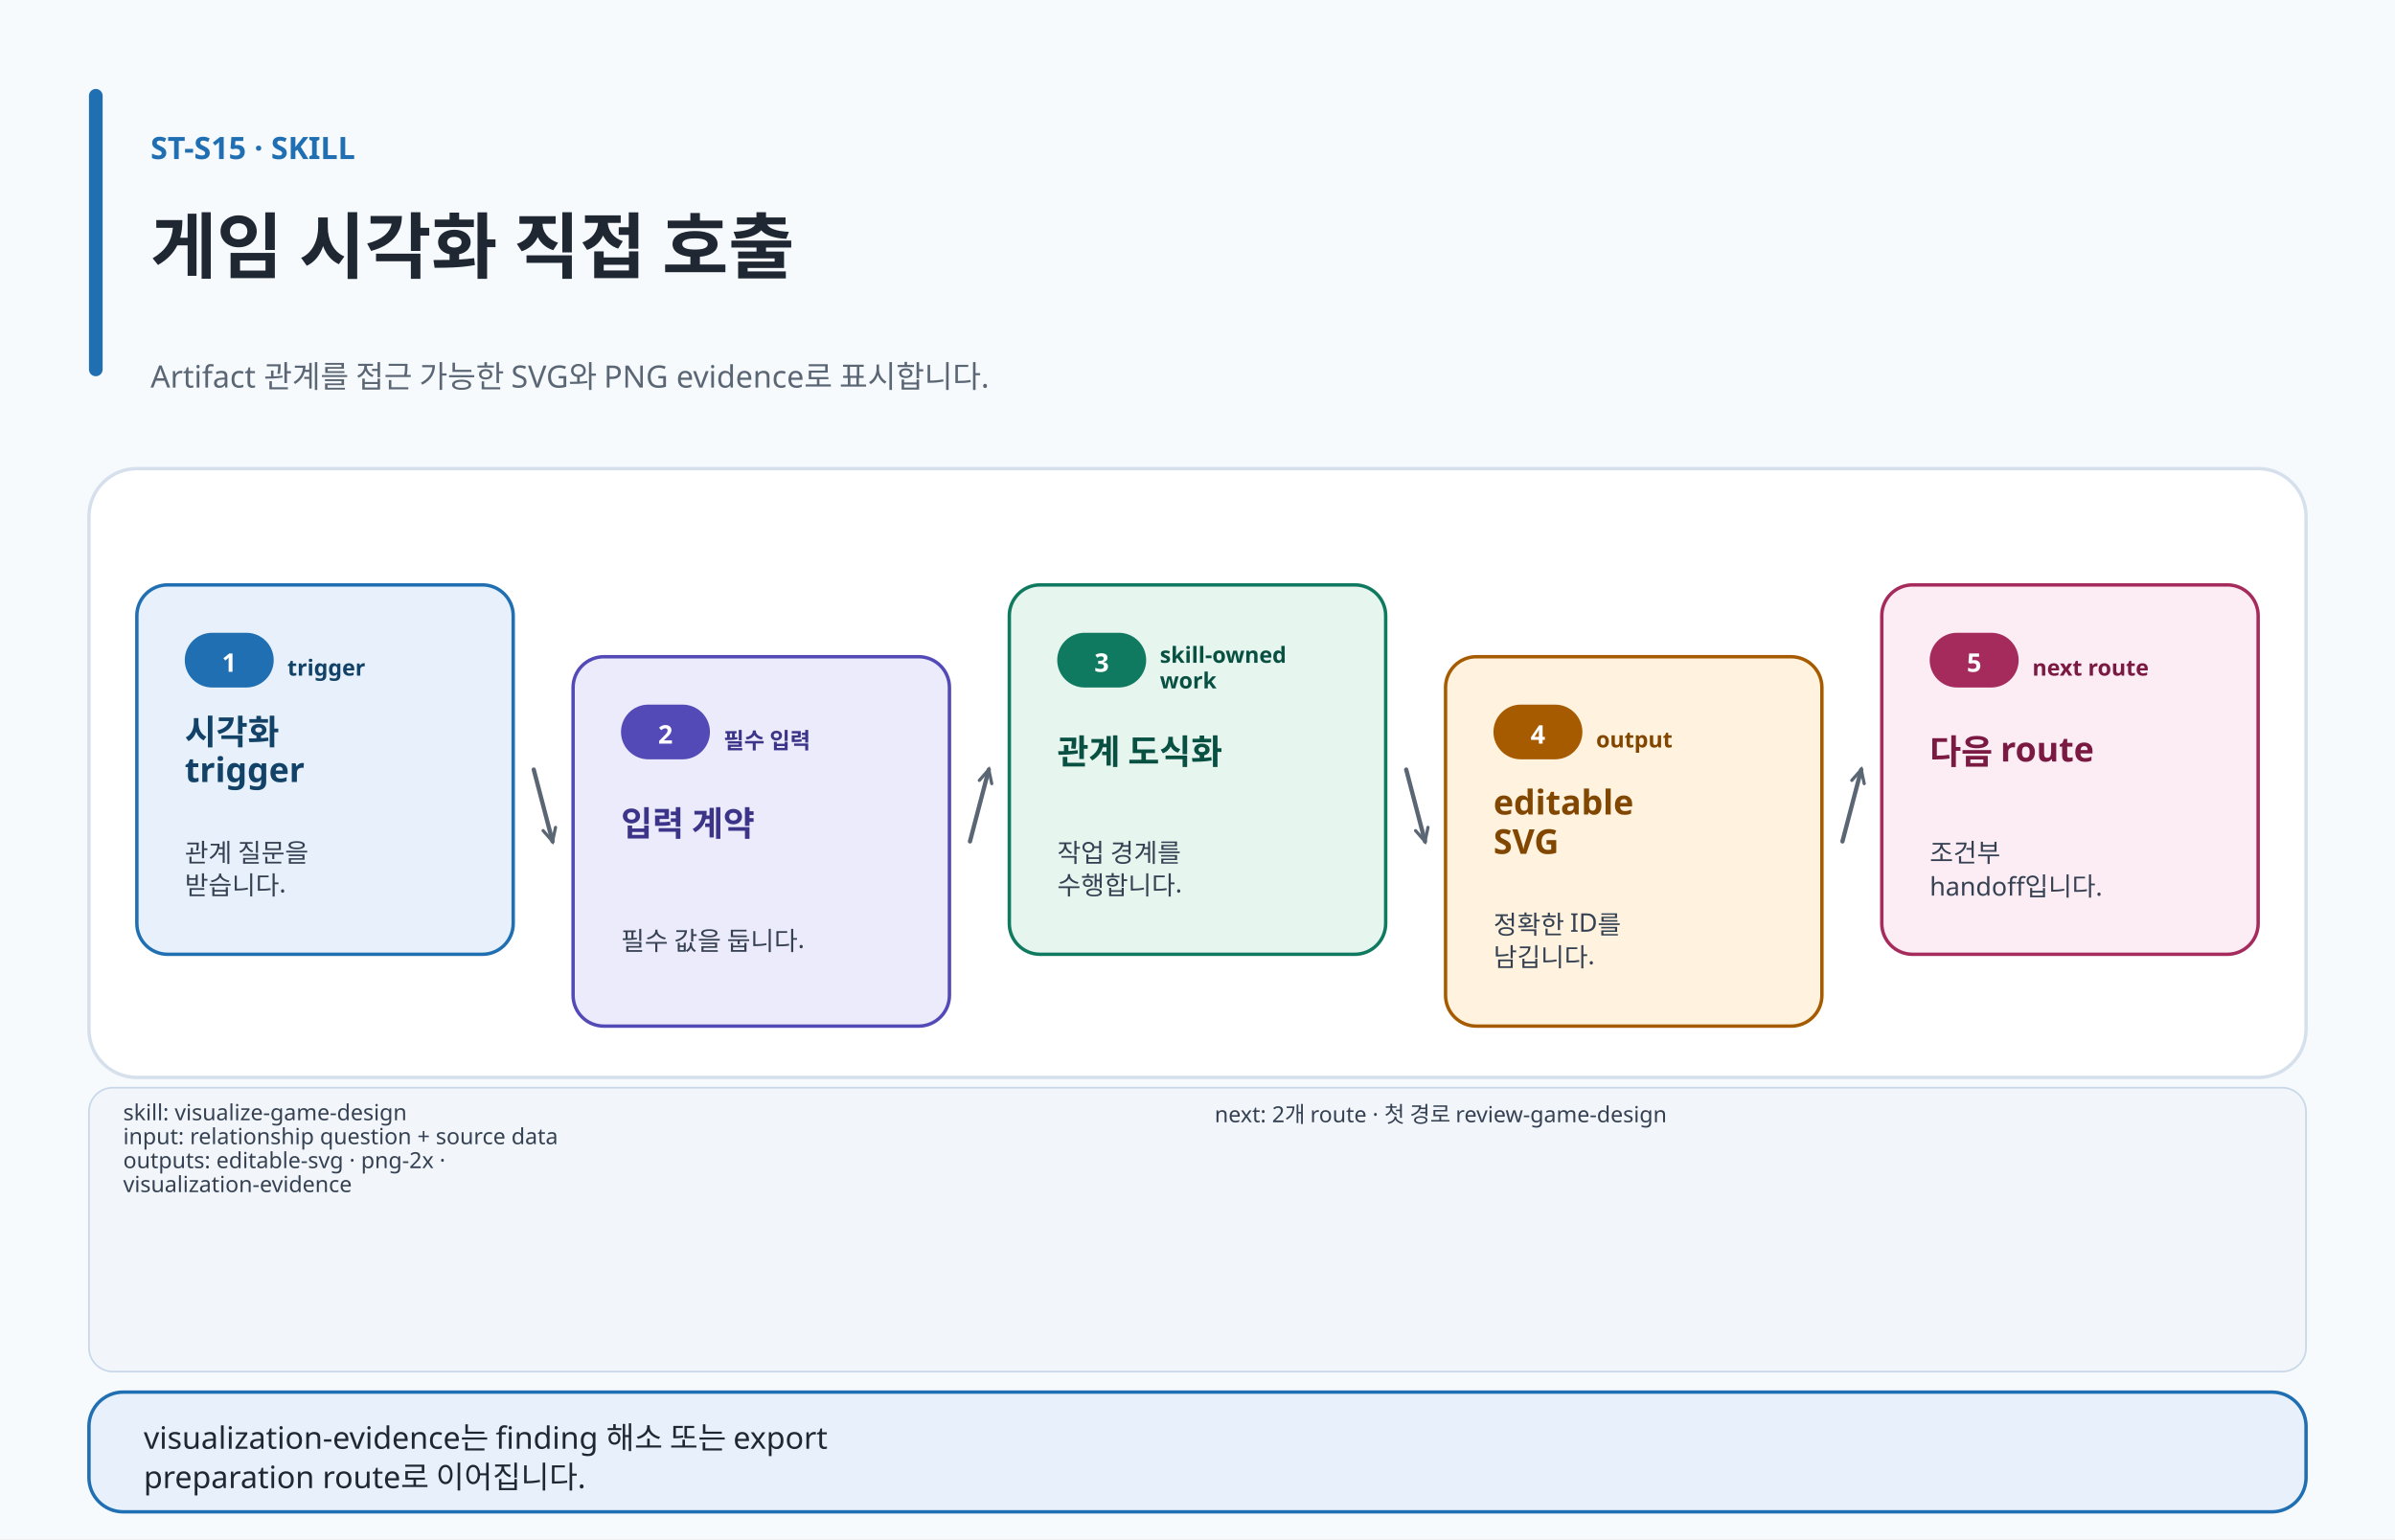
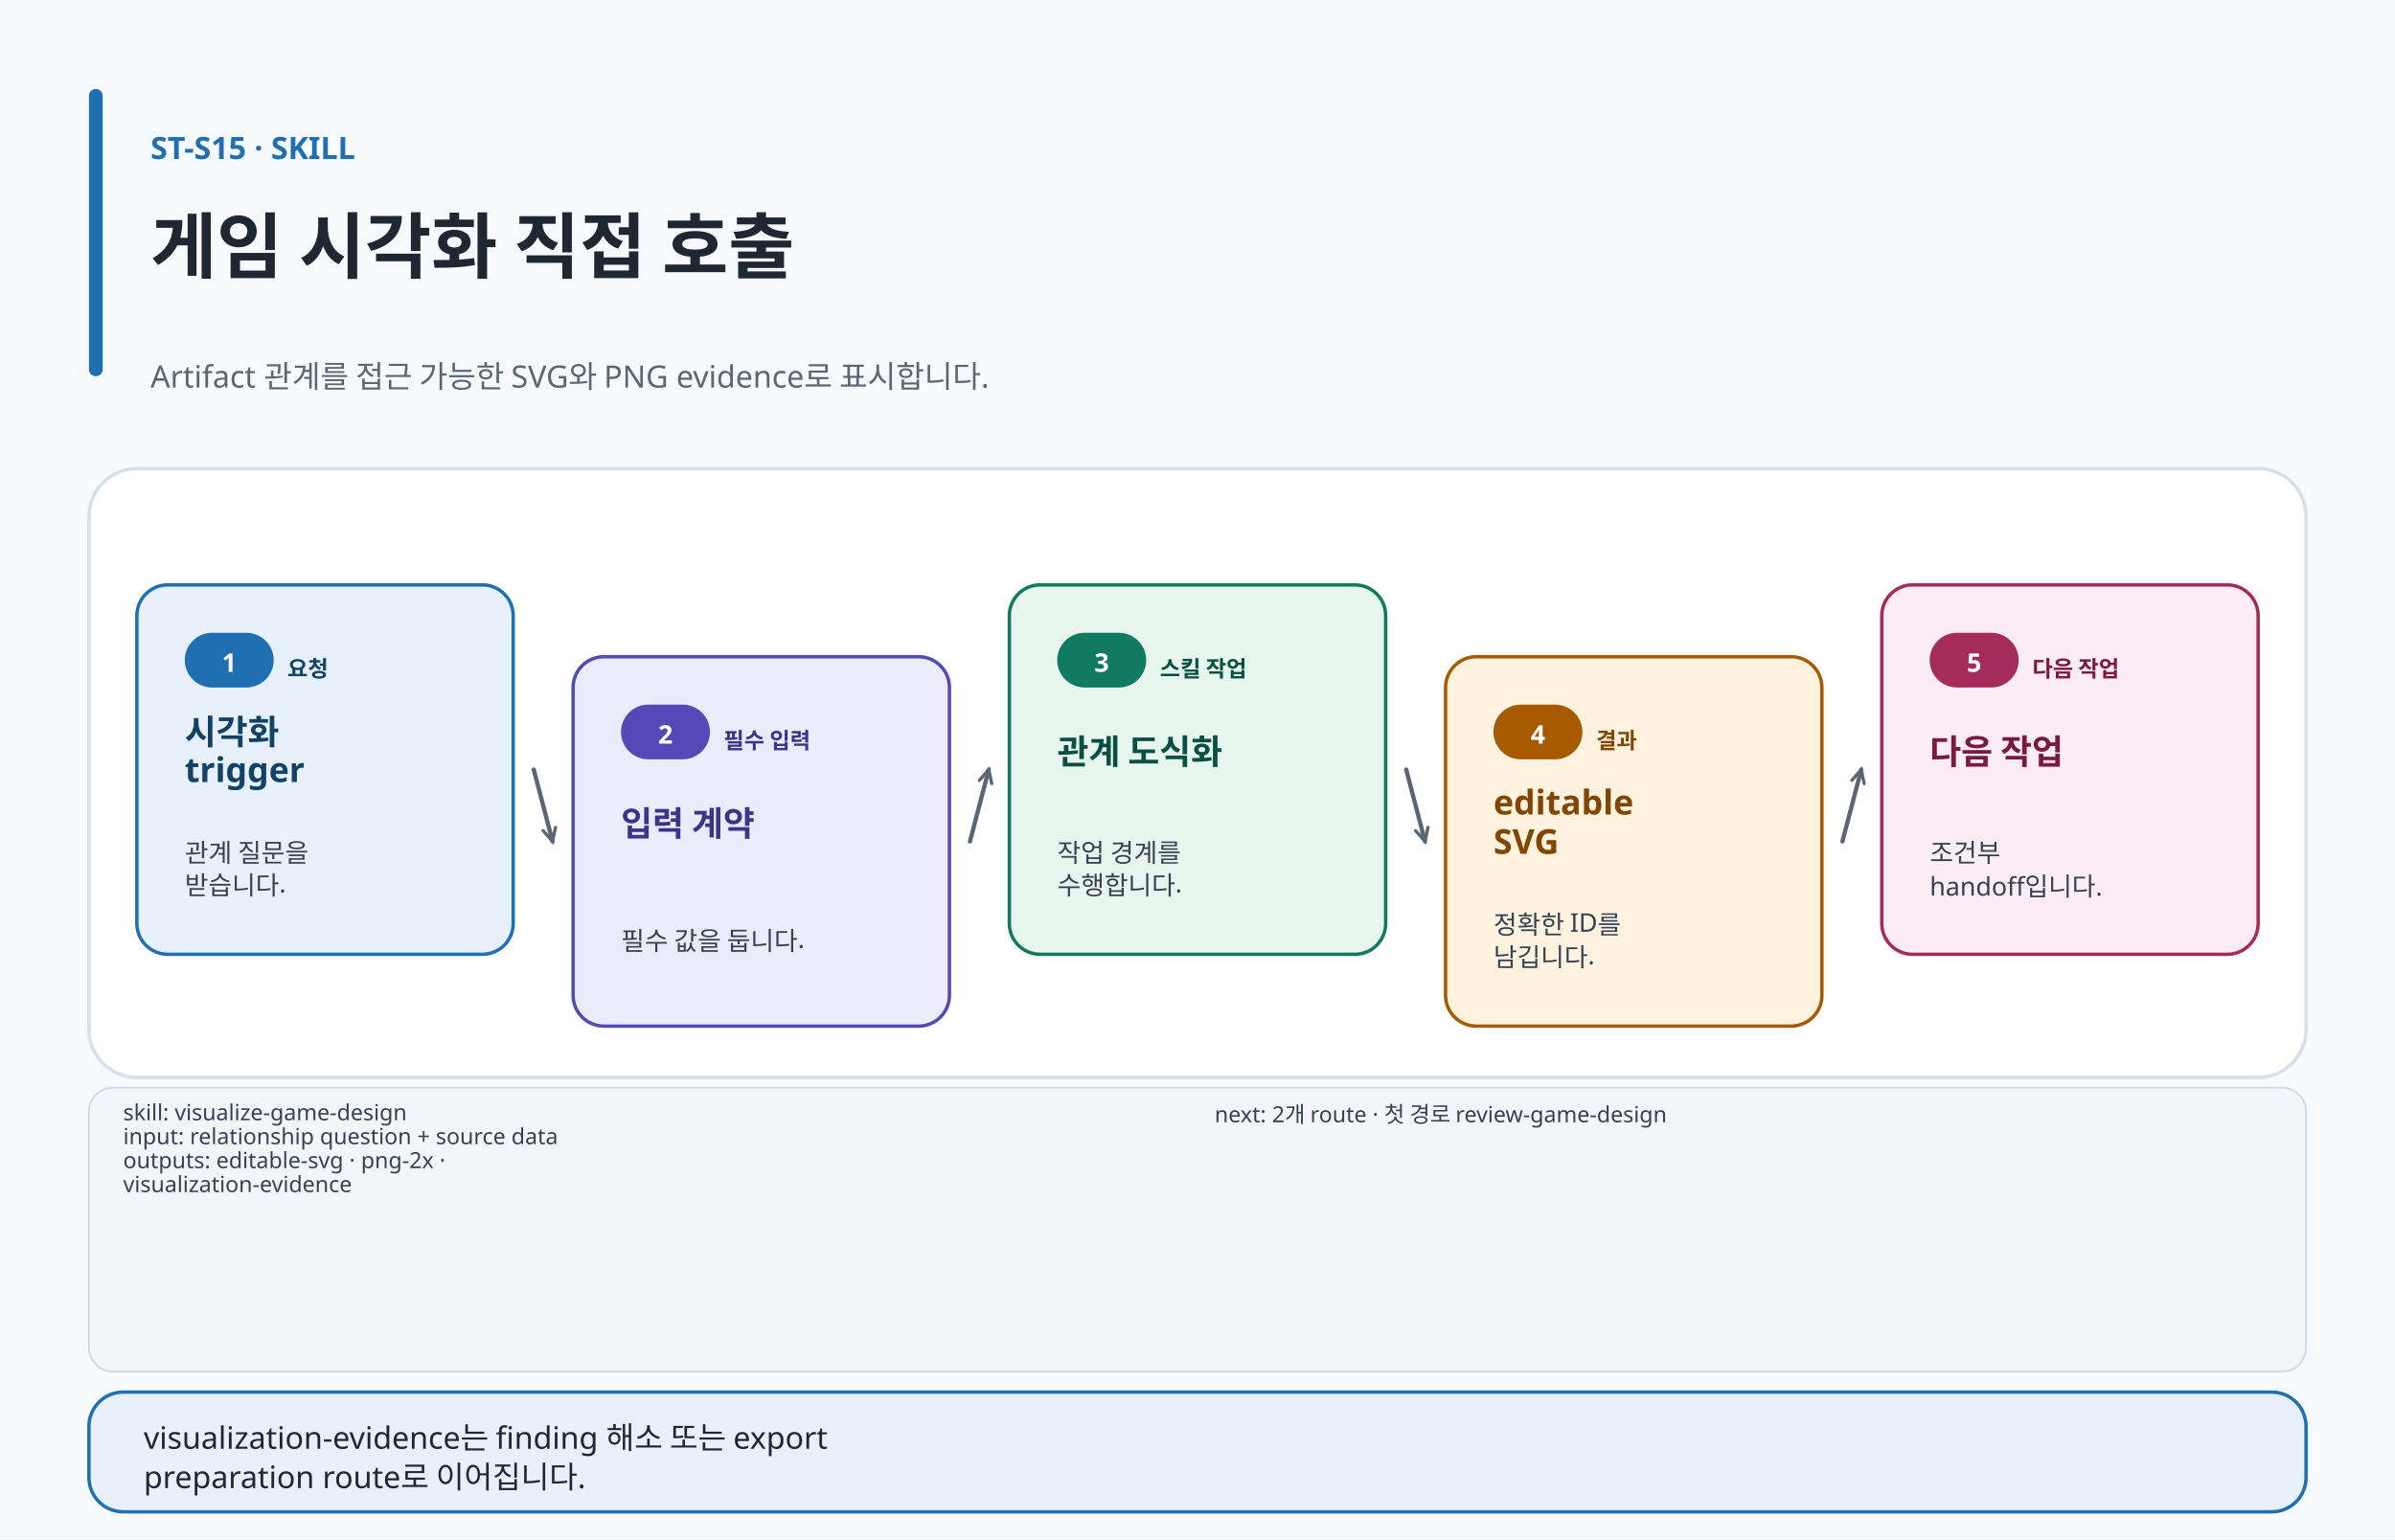
<svg xmlns="http://www.w3.org/2000/svg" viewBox="0 0 1400 900" width="1400" height="900" role="img" aria-label="게임 기획 시각화 직접 호출 흐름" style="font-family:Pretendard,'Apple SD Gothic Neo','Malgun Gothic','Noto Sans KR',sans-serif">
  <defs>
    <marker id="open-arrow" viewBox="0 0 12 12" refX="10" refY="6" markerWidth="11.25" markerHeight="11.25" markerUnits="userSpaceOnUse" orient="auto">
      <path d="M 2 2 L 10 6 L 2 10" fill="none" stroke="#5B6675" stroke-width="2" stroke-linecap="round" />
    </marker>
  </defs>
  <rect width="1400" height="900" fill="#F7FAFD" />
  <rect x="52" y="52" width="8" height="168" rx="4" fill="#1F6FB2" />
  <text data-text-role="eyebrow" x="88" y="86" text-anchor="start" dominant-baseline="central" fill="#1F6FB2" font-size="18" font-weight="700">
    <tspan x="88" dy="0">ST-S15 · SKILL</tspan>
  </text>
  <text data-text-role="title" x="88" y="141" text-anchor="start" dominant-baseline="central" fill="#1F2733" font-size="42" font-weight="700">
    <tspan x="88" dy="0">게임 시각화 직접 호출</tspan>
  </text>
  <text data-text-role="description" x="88" y="218" text-anchor="start" dominant-baseline="central" fill="#5B6675" font-size="18" font-weight="400">
    <tspan x="88" dy="0">Artifact 관계를 접근 가능한 SVG와 PNG evidence로 표시합니다.</tspan>
  </text>
  <rect x="52" y="274" width="1296" height="356" rx="28" fill="#FFFFFF" stroke="#D6E0EC" stroke-width="2" />
  <path d="M 312 450 L 323 492" fill="none" stroke="#5B6675" stroke-width="2.5" stroke-linecap="round" marker-end="url(#open-arrow)" />
  <path d="M 567 492 L 578 450" fill="none" stroke="#5B6675" stroke-width="2.5" stroke-linecap="round" marker-end="url(#open-arrow)" />
  <path d="M 822 450 L 833 492" fill="none" stroke="#5B6675" stroke-width="2.5" stroke-linecap="round" marker-end="url(#open-arrow)" />
  <path d="M 1077 492 L 1088 450" fill="none" stroke="#5B6675" stroke-width="2.5" stroke-linecap="round" marker-end="url(#open-arrow)" />
  <g aria-label="읽기 순서 1: 시각화 trigger">
    <rect x="80" y="342" width="220" height="216" rx="18" fill="#E8F1FB" stroke="#1F6FB2" stroke-width="2" />
    <rect x="108" y="370" width="52" height="32" rx="16" fill="#1F6FB2" />
    <text data-text-role="caption" x="134" y="387" text-anchor="middle" dominant-baseline="central" fill="#FFFFFF" font-size="15" font-weight="700">
      <tspan x="134" dy="0">1</tspan>
    </text>
    <text data-text-role="caption" x="168" y="390" text-anchor="start" dominant-baseline="central" fill="#124267" font-size="13" font-weight="700">
-       <tspan x="168" dy="0">trigger</tspan>
+       <tspan x="168" dy="0">요청</tspan>
    </text>
    <text data-text-role="card-title" x="108" y="426.5" text-anchor="start" dominant-baseline="central" fill="#124267" font-size="20" font-weight="700">
      <tspan x="108" dy="0">시각화</tspan>
      <tspan x="108" dy="23">trigger</tspan>
    </text>
    <text data-text-role="card-body" x="108" y="497.5" text-anchor="start" dominant-baseline="central" fill="#354152" font-size="15" font-weight="400">
      <tspan x="108" dy="0">관계 질문을</tspan>
      <tspan x="108" dy="19">받습니다.</tspan>
    </text>
  </g>
  <g aria-label="읽기 순서 2: 입력 계약">
    <rect x="335" y="384" width="220" height="216" rx="18" fill="#ECEBFB" stroke="#534AB7" stroke-width="2" />
    <rect x="363" y="412" width="52" height="32" rx="16" fill="#534AB7" />
    <text data-text-role="caption" x="389" y="429" text-anchor="middle" dominant-baseline="central" fill="#FFFFFF" font-size="15" font-weight="700">
      <tspan x="389" dy="0">2</tspan>
    </text>
    <text data-text-role="caption" x="423" y="432" text-anchor="start" dominant-baseline="central" fill="#3C3489" font-size="13" font-weight="700">
      <tspan x="423" dy="0">필수 입력</tspan>
    </text>
    <text data-text-role="card-title" x="363" y="480" text-anchor="start" dominant-baseline="central" fill="#3C3489" font-size="20" font-weight="700">
      <tspan x="363" dy="0">입력 계약</tspan>
    </text>
    <text data-text-role="card-body" x="363" y="549" text-anchor="start" dominant-baseline="central" fill="#354152" font-size="15" font-weight="400">
      <tspan x="363" dy="0">필수 값을 둡니다.</tspan>
    </text>
  </g>
  <g aria-label="읽기 순서 3: 관계 도식화">
    <rect x="590" y="342" width="220" height="216" rx="18" fill="#E7F5EF" stroke="#0F7A5F" stroke-width="2" />
    <rect x="618" y="370" width="52" height="32" rx="16" fill="#0F7A5F" />
    <text data-text-role="caption" x="644" y="387" text-anchor="middle" dominant-baseline="central" fill="#FFFFFF" font-size="15" font-weight="700">
      <tspan x="644" dy="0">3</tspan>
    </text>
-     <text data-text-role="caption" x="678" y="382.5" text-anchor="start" dominant-baseline="central" fill="#085041" font-size="13" font-weight="700">
-       <tspan x="678" dy="0">skill-owned</tspan>
-       <tspan x="678" dy="15">work</tspan>
+     <text data-text-role="caption" x="678" y="390" text-anchor="start" dominant-baseline="central" fill="#085041" font-size="13" font-weight="700">
+       <tspan x="678" dy="0">스킬 작업</tspan>
    </text>
    <text data-text-role="card-title" x="618" y="438" text-anchor="start" dominant-baseline="central" fill="#085041" font-size="20" font-weight="700">
      <tspan x="618" dy="0">관계 도식화</tspan>
    </text>
    <text data-text-role="card-body" x="618" y="497.5" text-anchor="start" dominant-baseline="central" fill="#354152" font-size="15" font-weight="400">
      <tspan x="618" dy="0">작업 경계를</tspan>
      <tspan x="618" dy="19">수행합니다.</tspan>
    </text>
  </g>
  <g aria-label="읽기 순서 4: editable SVG">
    <rect x="845" y="384" width="220" height="216" rx="18" fill="#FFF3DF" stroke="#A75B00" stroke-width="2" />
    <rect x="873" y="412" width="52" height="32" rx="16" fill="#A75B00" />
    <text data-text-role="caption" x="899" y="429" text-anchor="middle" dominant-baseline="central" fill="#FFFFFF" font-size="15" font-weight="700">
      <tspan x="899" dy="0">4</tspan>
    </text>
    <text data-text-role="caption" x="933" y="432" text-anchor="start" dominant-baseline="central" fill="#814600" font-size="13" font-weight="700">
-       <tspan x="933" dy="0">output</tspan>
+       <tspan x="933" dy="0">결과</tspan>
    </text>
    <text data-text-role="card-title" x="873" y="468.5" text-anchor="start" dominant-baseline="central" fill="#814600" font-size="20" font-weight="700">
      <tspan x="873" dy="0">editable</tspan>
      <tspan x="873" dy="23">SVG</tspan>
    </text>
    <text data-text-role="card-body" x="873" y="539.5" text-anchor="start" dominant-baseline="central" fill="#354152" font-size="15" font-weight="400">
      <tspan x="873" dy="0">정확한 ID를</tspan>
      <tspan x="873" dy="19">남깁니다.</tspan>
    </text>
  </g>
-   <g aria-label="읽기 순서 5: 다음 route">
+   <g aria-label="읽기 순서 5: 다음 작업">
    <rect x="1100" y="342" width="220" height="216" rx="18" fill="#FCECF3" stroke="#A52B5D" stroke-width="2" />
    <rect x="1128" y="370" width="52" height="32" rx="16" fill="#A52B5D" />
    <text data-text-role="caption" x="1154" y="387" text-anchor="middle" dominant-baseline="central" fill="#FFFFFF" font-size="15" font-weight="700">
      <tspan x="1154" dy="0">5</tspan>
    </text>
    <text data-text-role="caption" x="1188" y="390" text-anchor="start" dominant-baseline="central" fill="#7A1942" font-size="13" font-weight="700">
-       <tspan x="1188" dy="0">next route</tspan>
+       <tspan x="1188" dy="0">다음 작업</tspan>
    </text>
    <text data-text-role="card-title" x="1128" y="438" text-anchor="start" dominant-baseline="central" fill="#7A1942" font-size="20" font-weight="700">
-       <tspan x="1128" dy="0">다음 route</tspan>
+       <tspan x="1128" dy="0">다음 작업</tspan>
    </text>
    <text data-text-role="card-body" x="1128" y="497.5" text-anchor="start" dominant-baseline="central" fill="#354152" font-size="15" font-weight="400">
      <tspan x="1128" dy="0">조건부</tspan>
      <tspan x="1128" dy="19">handoff입니다.</tspan>
    </text>
  </g>
  <rect x="52" y="636" width="1296" height="166" rx="14" fill="#F2F6FB" stroke="#C9D8E8" stroke-width="1" />
  <text data-text-role="semantic-rail" x="72" y="650" text-anchor="start" dominant-baseline="central" fill="#354152" font-size="13" font-weight="400">
    <tspan x="72" dy="0">skill: visualize-game-design</tspan>
  </text>
  <text data-text-role="semantic-rail" x="72" y="664" text-anchor="start" dominant-baseline="central" fill="#354152" font-size="13" font-weight="400">
    <tspan x="72" dy="0">input: relationship question + source data</tspan>
  </text>
  <text data-text-role="semantic-rail" x="72" y="678" text-anchor="start" dominant-baseline="central" fill="#354152" font-size="13" font-weight="400">
    <tspan x="72" dy="0">outputs: editable-svg · png-2x ·</tspan>
    <tspan x="72" dy="14">visualization-evidence</tspan>
  </text>
  <text data-text-role="semantic-rail" x="710" y="650" text-anchor="start" dominant-baseline="central" fill="#354152" font-size="13" font-weight="400">
    <tspan x="710" dy="0">next: 2개 route · 첫 경로 review-game-design</tspan>
  </text>
  <rect x="52" y="814" width="1296" height="70" rx="20" fill="#E8F1FB" stroke="#1F6FB2" stroke-width="2" />
  <text data-text-role="footer" x="84" y="838.5" text-anchor="start" dominant-baseline="central" fill="#1F2733" font-size="18" font-weight="400">
    <tspan x="84" dy="0">visualization-evidence는 finding 해소 또는 export</tspan>
    <tspan x="84" dy="23">preparation route로 이어집니다.</tspan>
  </text>
</svg>
